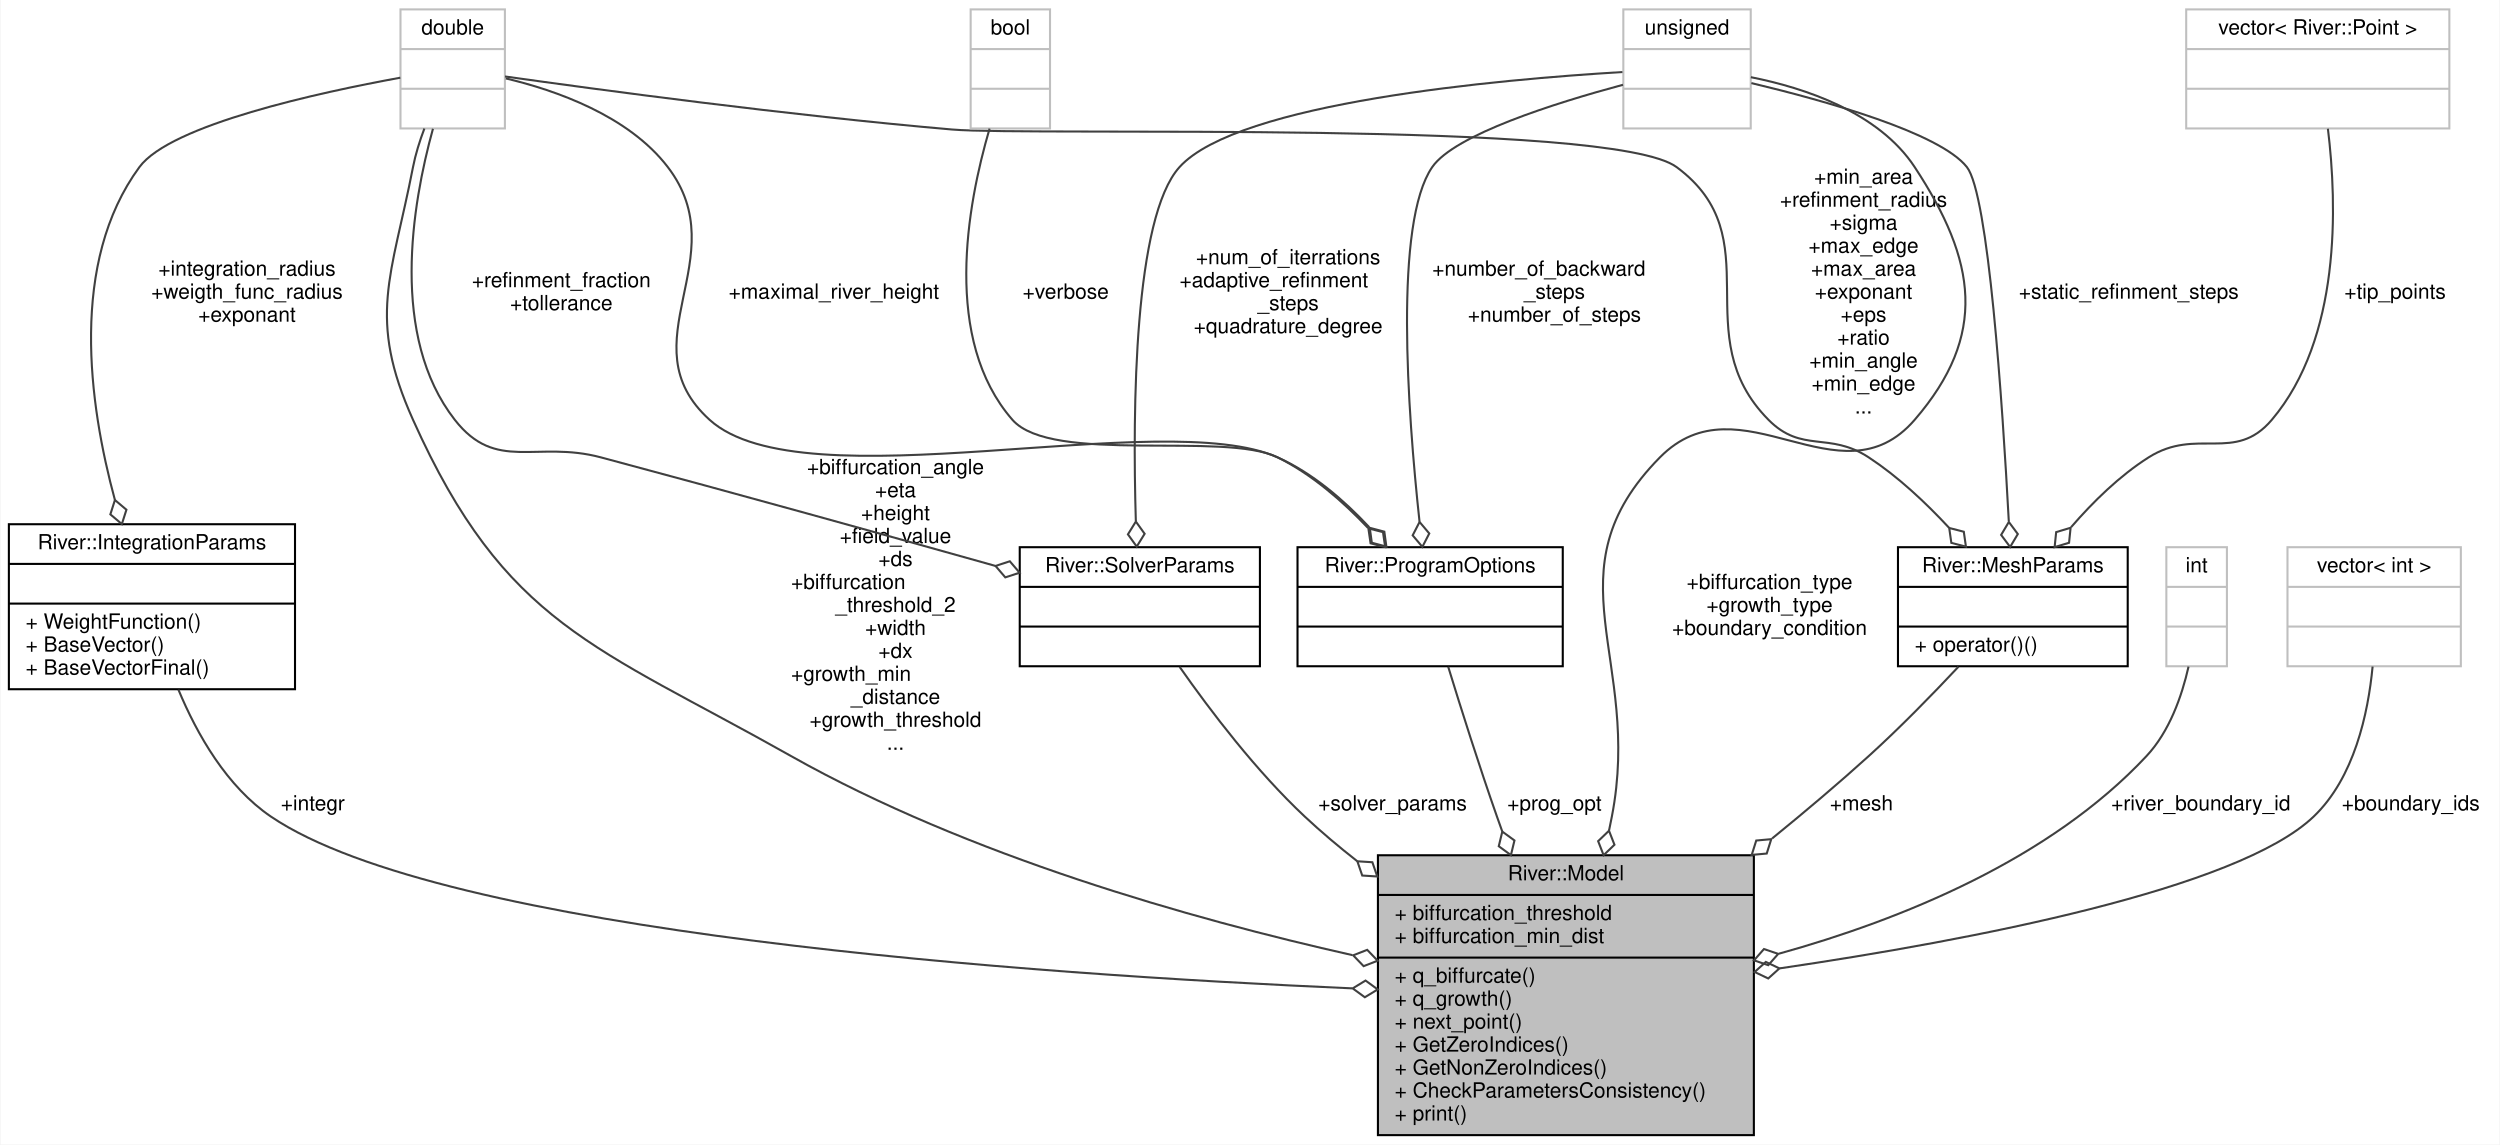
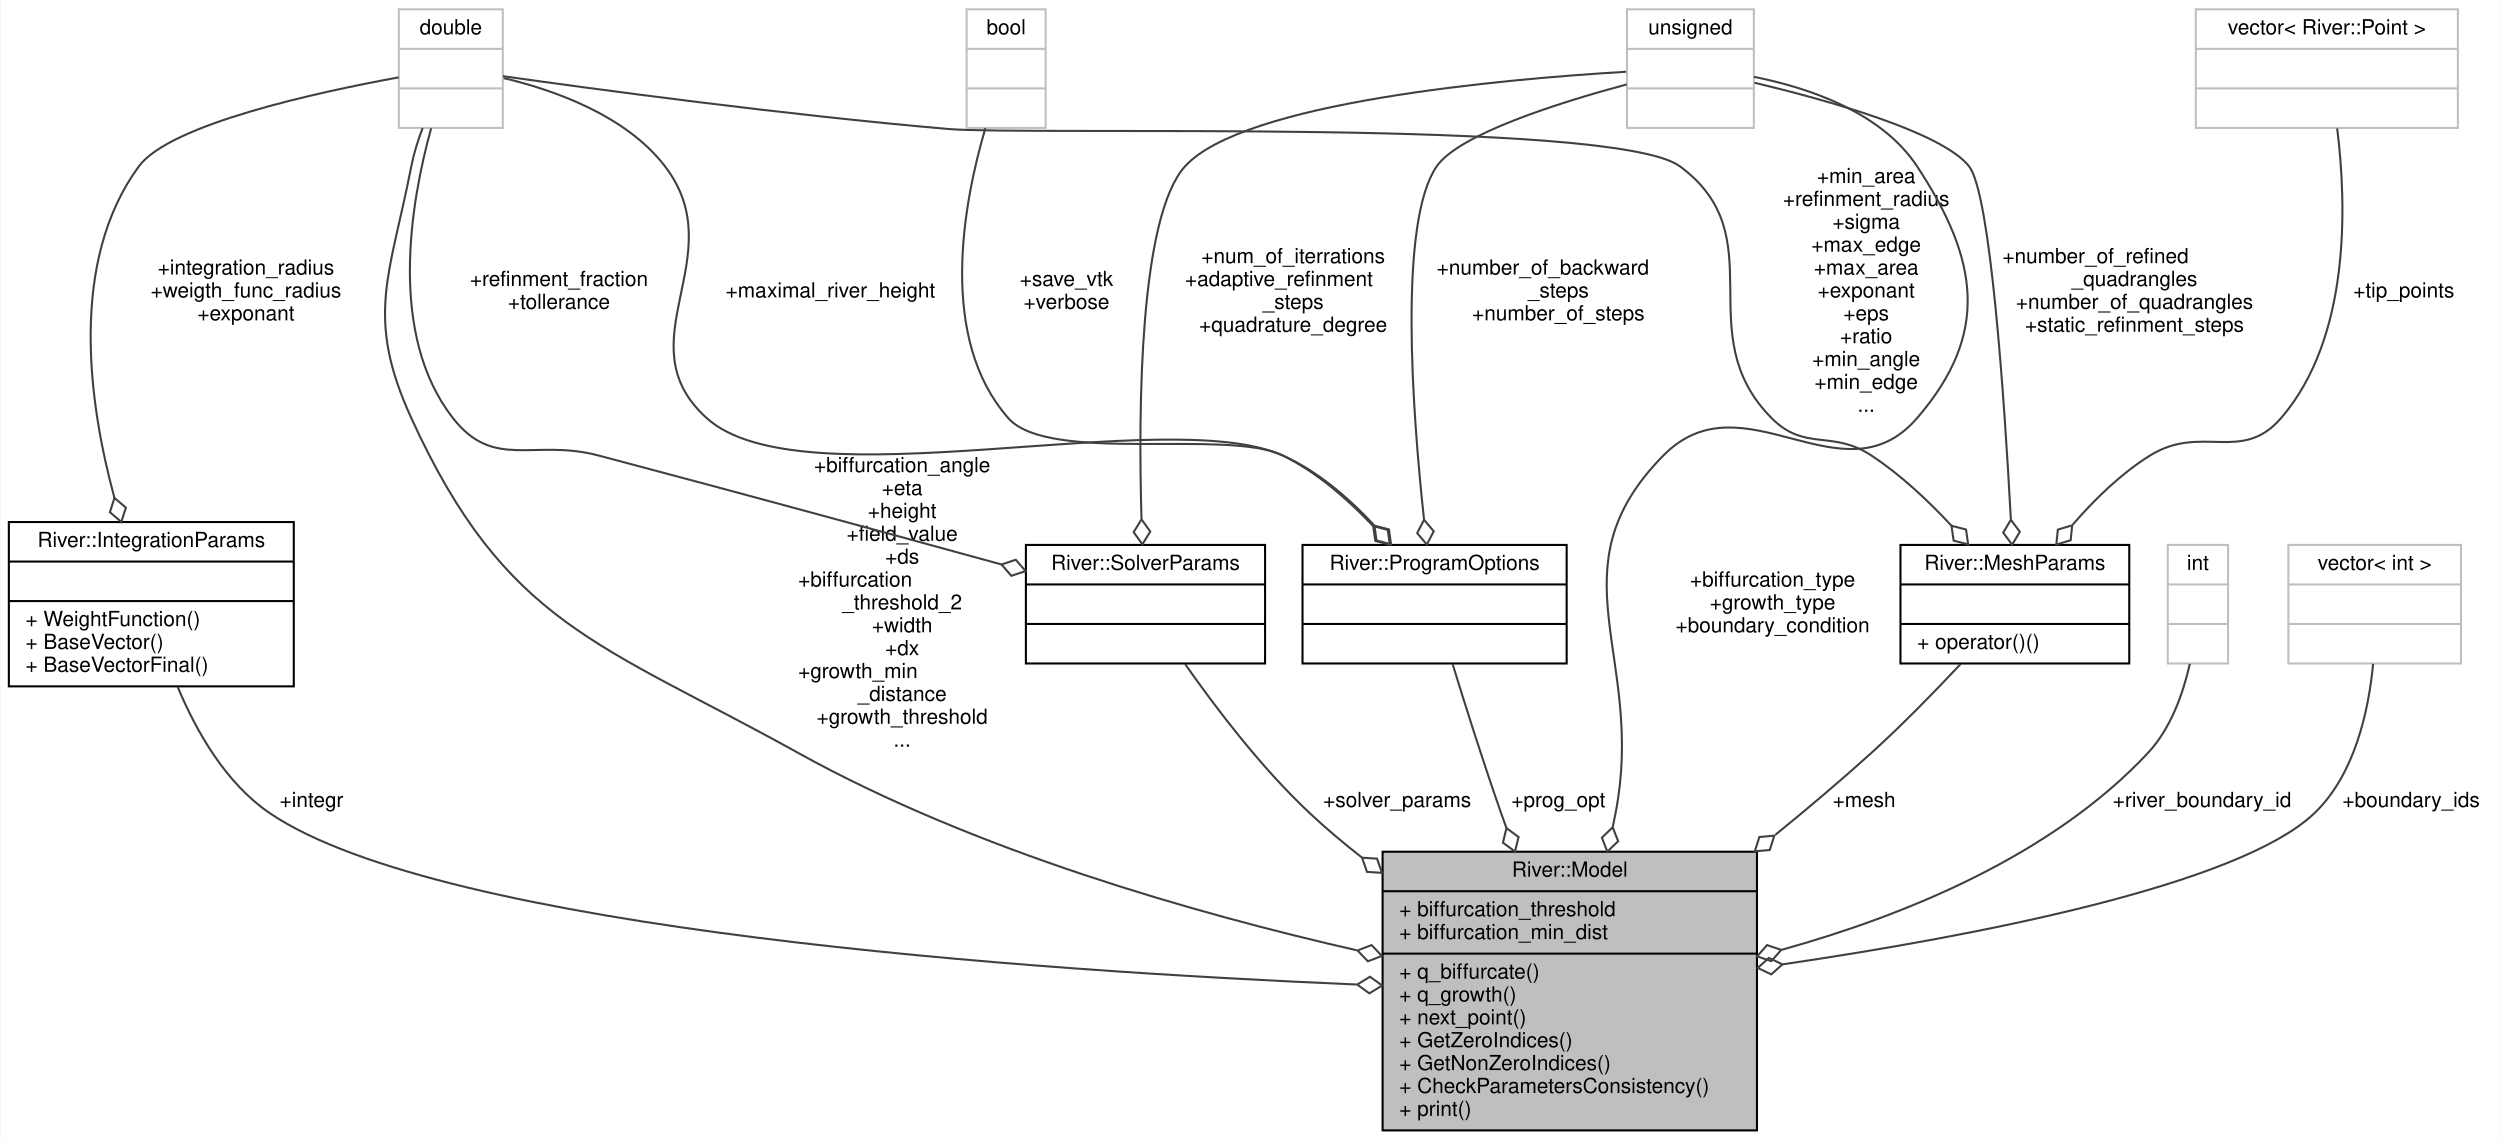
- <svg xmlns="http://www.w3.org/2000/svg" xmlns:xlink="http://www.w3.org/1999/xlink" width="1197pt" height="548pt" viewBox="0.00 0.00 1196.50 548.00">
+ <svg xmlns="http://www.w3.org/2000/svg" xmlns:xlink="http://www.w3.org/1999/xlink" width="1202pt" height="548pt" viewBox="0.00 0.00 1201.50 548.00">
  <g id="graph0" class="graph" transform="scale(1 1) rotate(0) translate(4 544)">
-     <polygon fill="#ffffff" stroke="transparent" points="-4,4 -4,-544 1192.5,-544 1192.5,4 -4,4" />
+     <polygon fill="#ffffff" stroke="transparent" points="-4,4 -4,-544 1197.5,-544 1197.5,4 -4,4" />
    <g id="node1" class="node">
-       <polygon fill="#bfbfbf" stroke="#000000" points="655.5,-.5 655.5,-134.5 835.5,-134.5 835.5,-.5 655.5,-.5" />
-       <text text-anchor="middle" x="745.5" y="-122.5" font-family="Helvetica,sans-Serif" font-size="10.00" fill="#000000">River::Model</text>
-       <polyline fill="none" stroke="#000000" points="655.5,-115.5 835.5,-115.5 " />
-       <text text-anchor="start" x="663.5" y="-103.5" font-family="Helvetica,sans-Serif" font-size="10.00" fill="#000000">+ biffurcation_threshold</text>
-       <text text-anchor="start" x="663.5" y="-92.5" font-family="Helvetica,sans-Serif" font-size="10.00" fill="#000000">+ biffurcation_min_dist</text>
-       <polyline fill="none" stroke="#000000" points="655.5,-85.5 835.5,-85.5 " />
-       <text text-anchor="start" x="663.5" y="-73.5" font-family="Helvetica,sans-Serif" font-size="10.00" fill="#000000">+ q_biffurcate()</text>
-       <text text-anchor="start" x="663.5" y="-62.5" font-family="Helvetica,sans-Serif" font-size="10.00" fill="#000000">+ q_growth()</text>
-       <text text-anchor="start" x="663.5" y="-51.5" font-family="Helvetica,sans-Serif" font-size="10.00" fill="#000000">+ next_point()</text>
-       <text text-anchor="start" x="663.5" y="-40.5" font-family="Helvetica,sans-Serif" font-size="10.00" fill="#000000">+ GetZeroIndices()</text>
-       <text text-anchor="start" x="663.5" y="-29.5" font-family="Helvetica,sans-Serif" font-size="10.00" fill="#000000">+ GetNonZeroIndices()</text>
-       <text text-anchor="start" x="663.5" y="-18.5" font-family="Helvetica,sans-Serif" font-size="10.00" fill="#000000">+ CheckParametersConsistency()</text>
-       <text text-anchor="start" x="663.5" y="-7.5" font-family="Helvetica,sans-Serif" font-size="10.00" fill="#000000">+ print()</text>
+       <polygon fill="#bfbfbf" stroke="#000000" points="660.5,-.5 660.5,-134.5 840.5,-134.5 840.5,-.5 660.5,-.5" />
+       <text text-anchor="middle" x="750.5" y="-122.5" font-family="Helvetica,sans-Serif" font-size="10.00" fill="#000000">River::Model</text>
+       <polyline fill="none" stroke="#000000" points="660.5,-115.5 840.5,-115.5 " />
+       <text text-anchor="start" x="668.5" y="-103.5" font-family="Helvetica,sans-Serif" font-size="10.00" fill="#000000">+ biffurcation_threshold</text>
+       <text text-anchor="start" x="668.5" y="-92.5" font-family="Helvetica,sans-Serif" font-size="10.00" fill="#000000">+ biffurcation_min_dist</text>
+       <polyline fill="none" stroke="#000000" points="660.5,-85.5 840.5,-85.5 " />
+       <text text-anchor="start" x="668.5" y="-73.5" font-family="Helvetica,sans-Serif" font-size="10.00" fill="#000000">+ q_biffurcate()</text>
+       <text text-anchor="start" x="668.5" y="-62.5" font-family="Helvetica,sans-Serif" font-size="10.00" fill="#000000">+ q_growth()</text>
+       <text text-anchor="start" x="668.5" y="-51.5" font-family="Helvetica,sans-Serif" font-size="10.00" fill="#000000">+ next_point()</text>
+       <text text-anchor="start" x="668.5" y="-40.5" font-family="Helvetica,sans-Serif" font-size="10.00" fill="#000000">+ GetZeroIndices()</text>
+       <text text-anchor="start" x="668.5" y="-29.5" font-family="Helvetica,sans-Serif" font-size="10.00" fill="#000000">+ GetNonZeroIndices()</text>
+       <text text-anchor="start" x="668.5" y="-18.5" font-family="Helvetica,sans-Serif" font-size="10.00" fill="#000000">+ CheckParametersConsistency()</text>
+       <text text-anchor="start" x="668.5" y="-7.5" font-family="Helvetica,sans-Serif" font-size="10.00" fill="#000000">+ print()</text>
    </g>
    <g id="node2" class="node">
      <g id="a_node2">
        <a xlink:href="classRiver_1_1ProgramOptions.html" target="_top" xlink:title="Global program options. ">
-           <polygon fill="#ffffff" stroke="#000000" points="617,-225 617,-282 744,-282 744,-225 617,-225" />
-           <text text-anchor="middle" x="680.5" y="-270" font-family="Helvetica,sans-Serif" font-size="10.00" fill="#000000">River::ProgramOptions</text>
-           <polyline fill="none" stroke="#000000" points="617,-263 744,-263 " />
-           <text text-anchor="middle" x="680.5" y="-251" font-family="Helvetica,sans-Serif" font-size="10.00" fill="#000000"> </text>
-           <polyline fill="none" stroke="#000000" points="617,-244 744,-244 " />
-           <text text-anchor="middle" x="680.5" y="-232" font-family="Helvetica,sans-Serif" font-size="10.00" fill="#000000"> </text>
+           <polygon fill="#ffffff" stroke="#000000" points="622,-225 622,-282 749,-282 749,-225 622,-225" />
+           <text text-anchor="middle" x="685.5" y="-270" font-family="Helvetica,sans-Serif" font-size="10.00" fill="#000000">River::ProgramOptions</text>
+           <polyline fill="none" stroke="#000000" points="622,-263 749,-263 " />
+           <text text-anchor="middle" x="685.5" y="-251" font-family="Helvetica,sans-Serif" font-size="10.00" fill="#000000"> </text>
+           <polyline fill="none" stroke="#000000" points="622,-244 749,-244 " />
+           <text text-anchor="middle" x="685.5" y="-232" font-family="Helvetica,sans-Serif" font-size="10.00" fill="#000000"> </text>
        </a>
      </g>
    </g>
    <g id="edge1" class="edge">
-       <path fill="none" stroke="#404040" d="M689.149,-224.757C695.345,-204.575 704.053,-177.01 712.5,-153 713.325,-150.655 714.172,-148.277 715.036,-145.88" />
-       <polygon fill="none" stroke="#404040" points="715.052,-145.837 713.358,-138.827 719.177,-134.568 720.871,-141.577 715.052,-145.837" />
-       <text text-anchor="middle" x="740" y="-156" font-family="Helvetica,sans-Serif" font-size="10.00" fill="#000000"> +prog_opt</text>
+       <path fill="none" stroke="#404040" d="M694.149,-224.757C700.345,-204.575 709.053,-177.01 717.5,-153 718.325,-150.655 719.172,-148.277 720.036,-145.88" />
+       <polygon fill="none" stroke="#404040" points="720.052,-145.837 718.358,-138.827 724.177,-134.568 725.871,-141.577 720.052,-145.837" />
+       <text text-anchor="middle" x="745" y="-156" font-family="Helvetica,sans-Serif" font-size="10.00" fill="#000000"> +prog_opt</text>
    </g>
    <g id="node3" class="node">
      <polygon fill="#ffffff" stroke="#bfbfbf" points="187.5,-482.5 187.5,-539.5 237.5,-539.5 237.5,-482.5 187.5,-482.5" />
      <text text-anchor="middle" x="212.5" y="-527.5" font-family="Helvetica,sans-Serif" font-size="10.00" fill="#000000">double</text>
      <polyline fill="none" stroke="#bfbfbf" points="187.5,-520.5 237.5,-520.5 " />
      <text text-anchor="middle" x="212.5" y="-508.5" font-family="Helvetica,sans-Serif" font-size="10.00" fill="#000000"> </text>
      <polyline fill="none" stroke="#bfbfbf" points="187.5,-501.5 237.5,-501.5 " />
      <text text-anchor="middle" x="212.5" y="-489.5" font-family="Helvetica,sans-Serif" font-size="10.00" fill="#000000"> </text>
    </g>
    <g id="edge8" class="edge">
-       <path fill="none" stroke="#404040" d="M198.943,-482.45C196.686,-476.481 194.693,-470.134 193.5,-464 183.233,-411.211 171.478,-392.062 193.5,-343 237.588,-244.777 280.704,-234.857 374.5,-182 459.09,-134.332 565.945,-104.056 643.229,-86.692" />
-       <polygon fill="none" stroke="#404040" points="643.652,-86.599 648.65,-81.401 655.371,-84.015 650.373,-89.213 643.652,-86.599" />
-       <text text-anchor="middle" x="424.5" y="-317" font-family="Helvetica,sans-Serif" font-size="10.00" fill="#000000"> +biffurcation_angle</text>
-       <text text-anchor="middle" x="424.5" y="-306" font-family="Helvetica,sans-Serif" font-size="10.00" fill="#000000">+eta</text>
-       <text text-anchor="middle" x="424.5" y="-295" font-family="Helvetica,sans-Serif" font-size="10.00" fill="#000000">+height</text>
-       <text text-anchor="middle" x="424.5" y="-284" font-family="Helvetica,sans-Serif" font-size="10.00" fill="#000000">+field_value</text>
-       <text text-anchor="middle" x="424.5" y="-273" font-family="Helvetica,sans-Serif" font-size="10.00" fill="#000000">+ds</text>
-       <text text-anchor="start" x="374.5" y="-262" font-family="Helvetica,sans-Serif" font-size="10.00" fill="#000000">+biffurcation</text>
-       <text text-anchor="middle" x="424.5" y="-251" font-family="Helvetica,sans-Serif" font-size="10.00" fill="#000000">_threshold_2</text>
-       <text text-anchor="middle" x="424.5" y="-240" font-family="Helvetica,sans-Serif" font-size="10.00" fill="#000000">+width</text>
-       <text text-anchor="middle" x="424.5" y="-229" font-family="Helvetica,sans-Serif" font-size="10.00" fill="#000000">+dx</text>
-       <text text-anchor="start" x="374.5" y="-218" font-family="Helvetica,sans-Serif" font-size="10.00" fill="#000000">+growth_min</text>
-       <text text-anchor="middle" x="424.5" y="-207" font-family="Helvetica,sans-Serif" font-size="10.00" fill="#000000">_distance</text>
-       <text text-anchor="middle" x="424.5" y="-196" font-family="Helvetica,sans-Serif" font-size="10.00" fill="#000000">+growth_threshold</text>
-       <text text-anchor="middle" x="424.5" y="-185" font-family="Helvetica,sans-Serif" font-size="10.00" fill="#000000">...</text>
+       <path fill="none" stroke="#404040" d="M198.943,-482.45C196.686,-476.481 194.693,-470.134 193.5,-464 183.233,-411.211 171.147,-391.912 193.5,-343 238.945,-243.558 283.888,-235.032 379.5,-182 464.27,-134.982 570.873,-104.657 648.031,-87.107" />
+       <polygon fill="none" stroke="#404040" points="648.442,-87.015 653.426,-81.804 660.154,-84.4 655.17,-89.611 648.442,-87.015" />
+       <text text-anchor="middle" x="429.5" y="-317" font-family="Helvetica,sans-Serif" font-size="10.00" fill="#000000"> +biffurcation_angle</text>
+       <text text-anchor="middle" x="429.5" y="-306" font-family="Helvetica,sans-Serif" font-size="10.00" fill="#000000">+eta</text>
+       <text text-anchor="middle" x="429.5" y="-295" font-family="Helvetica,sans-Serif" font-size="10.00" fill="#000000">+height</text>
+       <text text-anchor="middle" x="429.5" y="-284" font-family="Helvetica,sans-Serif" font-size="10.00" fill="#000000">+field_value</text>
+       <text text-anchor="middle" x="429.5" y="-273" font-family="Helvetica,sans-Serif" font-size="10.00" fill="#000000">+ds</text>
+       <text text-anchor="start" x="379.5" y="-262" font-family="Helvetica,sans-Serif" font-size="10.00" fill="#000000">+biffurcation</text>
+       <text text-anchor="middle" x="429.5" y="-251" font-family="Helvetica,sans-Serif" font-size="10.00" fill="#000000">_threshold_2</text>
+       <text text-anchor="middle" x="429.5" y="-240" font-family="Helvetica,sans-Serif" font-size="10.00" fill="#000000">+width</text>
+       <text text-anchor="middle" x="429.5" y="-229" font-family="Helvetica,sans-Serif" font-size="10.00" fill="#000000">+dx</text>
+       <text text-anchor="start" x="379.5" y="-218" font-family="Helvetica,sans-Serif" font-size="10.00" fill="#000000">+growth_min</text>
+       <text text-anchor="middle" x="429.5" y="-207" font-family="Helvetica,sans-Serif" font-size="10.00" fill="#000000">_distance</text>
+       <text text-anchor="middle" x="429.5" y="-196" font-family="Helvetica,sans-Serif" font-size="10.00" fill="#000000">+growth_threshold</text>
+       <text text-anchor="middle" x="429.5" y="-185" font-family="Helvetica,sans-Serif" font-size="10.00" fill="#000000">...</text>
    </g>
    <g id="edge2" class="edge">
-       <path fill="none" stroke="#404040" d="M237.928,-506.453C261.814,-500.785 296.625,-488.662 315.5,-464 348.628,-420.715 295.121,-379.614 335.5,-343 380.375,-302.309 552.202,-349.731 607.5,-325 624.18,-317.54 639.255,-304.509 651.317,-291.597" />
-       <polygon fill="none" stroke="#404040" points="651.594,-291.284 652.575,-284.139 659.547,-282.297 658.566,-289.441 651.594,-291.284" />
+       <path fill="none" stroke="#404040" d="M237.928,-506.453C261.814,-500.785 296.625,-488.662 315.5,-464 348.628,-420.715 295.099,-379.59 335.5,-343 381.221,-301.592 556.175,-350.15 612.5,-325 629.184,-317.55 644.26,-304.521 656.321,-291.607" />
+       <polygon fill="none" stroke="#404040" points="656.599,-291.294 657.579,-284.149 664.551,-282.306 663.571,-289.451 656.599,-291.294" />
      <text text-anchor="middle" x="395" y="-401" font-family="Helvetica,sans-Serif" font-size="10.00" fill="#000000"> +maximal_river_height</text>
    </g>
    <g id="node6" class="node">
      <g id="a_node6">
        <a xlink:href="classRiver_1_1SolverParams.html" target="_top" xlink:title="Holds All parameters used in Deal.II solver. ">
-           <polygon fill="#ffffff" stroke="#000000" points="484,-225 484,-282 599,-282 599,-225 484,-225" />
-           <text text-anchor="middle" x="541.5" y="-270" font-family="Helvetica,sans-Serif" font-size="10.00" fill="#000000">River::SolverParams</text>
-           <polyline fill="none" stroke="#000000" points="484,-263 599,-263 " />
-           <text text-anchor="middle" x="541.5" y="-251" font-family="Helvetica,sans-Serif" font-size="10.00" fill="#000000"> </text>
-           <polyline fill="none" stroke="#000000" points="484,-244 599,-244 " />
-           <text text-anchor="middle" x="541.5" y="-232" font-family="Helvetica,sans-Serif" font-size="10.00" fill="#000000"> </text>
+           <polygon fill="#ffffff" stroke="#000000" points="489,-225 489,-282 604,-282 604,-225 489,-225" />
+           <text text-anchor="middle" x="546.5" y="-270" font-family="Helvetica,sans-Serif" font-size="10.00" fill="#000000">River::SolverParams</text>
+           <polyline fill="none" stroke="#000000" points="489,-263 604,-263 " />
+           <text text-anchor="middle" x="546.5" y="-251" font-family="Helvetica,sans-Serif" font-size="10.00" fill="#000000"> </text>
+           <polyline fill="none" stroke="#000000" points="489,-244 604,-244 " />
+           <text text-anchor="middle" x="546.5" y="-232" font-family="Helvetica,sans-Serif" font-size="10.00" fill="#000000"> </text>
        </a>
      </g>
    </g>
    <g id="edge6" class="edge">
-       <path fill="none" stroke="#404040" d="M203.046,-482.334C192.978,-445.883 182.372,-382.899 213.5,-343 233.259,-317.673 252.465,-333.29 283.5,-325 347.553,-307.891 420.324,-287.65 472.213,-273.079" />
-       <polygon fill="none" stroke="#404040" points="472.393,-273.029 477.086,-267.554 483.945,-269.781 479.251,-275.256 472.393,-273.029" />
+       <path fill="none" stroke="#404040" d="M203.046,-482.334C192.978,-445.883 182.372,-382.899 213.5,-343 233.259,-317.673 252.445,-333.214 283.5,-325 349.312,-307.594 424.216,-287.17 477.208,-272.617" />
+       <polygon fill="none" stroke="#404040" points="477.271,-272.6 481.996,-267.153 488.842,-269.42 484.116,-274.867 477.271,-272.6" />
      <text text-anchor="middle" x="264.5" y="-406.5" font-family="Helvetica,sans-Serif" font-size="10.00" fill="#000000"> +refinment_fraction</text>
      <text text-anchor="middle" x="264.5" y="-395.5" font-family="Helvetica,sans-Serif" font-size="10.00" fill="#000000">+tollerance</text>
    </g>
    <g id="node8" class="node">
      <g id="a_node8">
        <a xlink:href="classRiver_1_1MeshParams.html" target="_top" xlink:title="Adaptive mesh area constraint function. ">
-           <polygon fill="#ffffff" stroke="#000000" points="904.5,-225 904.5,-282 1014.5,-282 1014.5,-225 904.5,-225" />
-           <text text-anchor="middle" x="959.5" y="-270" font-family="Helvetica,sans-Serif" font-size="10.00" fill="#000000">River::MeshParams</text>
-           <polyline fill="none" stroke="#000000" points="904.5,-263 1014.5,-263 " />
-           <text text-anchor="middle" x="959.5" y="-251" font-family="Helvetica,sans-Serif" font-size="10.00" fill="#000000"> </text>
-           <polyline fill="none" stroke="#000000" points="904.5,-244 1014.5,-244 " />
-           <text text-anchor="start" x="912.5" y="-232" font-family="Helvetica,sans-Serif" font-size="10.00" fill="#000000">+ operator()()</text>
+           <polygon fill="#ffffff" stroke="#000000" points="909.5,-225 909.5,-282 1019.5,-282 1019.5,-225 909.5,-225" />
+           <text text-anchor="middle" x="964.5" y="-270" font-family="Helvetica,sans-Serif" font-size="10.00" fill="#000000">River::MeshParams</text>
+           <polyline fill="none" stroke="#000000" points="909.5,-263 1019.5,-263 " />
+           <text text-anchor="middle" x="964.5" y="-251" font-family="Helvetica,sans-Serif" font-size="10.00" fill="#000000"> </text>
+           <polyline fill="none" stroke="#000000" points="909.5,-244 1019.5,-244 " />
+           <text text-anchor="start" x="917.5" y="-232" font-family="Helvetica,sans-Serif" font-size="10.00" fill="#000000">+ operator()()</text>
        </a>
      </g>
    </g>
    <g id="edge11" class="edge">
-       <path fill="none" stroke="#404040" d="M237.56,-507.382C281.016,-501.238 373.213,-488.772 451.5,-482 489.964,-478.673 767.462,-486.961 798.5,-464 844.503,-429.968 802.24,-383.665 842.5,-343 858.53,-326.809 871.454,-337.505 890.5,-325 904.519,-315.795 917.842,-303.27 928.975,-291.274" />
-       <polygon fill="none" stroke="#404040" points="929.033,-291.209 930.054,-284.07 937.037,-282.267 936.015,-289.406 929.033,-291.209" />
-       <text text-anchor="middle" x="888" y="-456" font-family="Helvetica,sans-Serif" font-size="10.00" fill="#000000"> +min_area</text>
-       <text text-anchor="middle" x="888" y="-445" font-family="Helvetica,sans-Serif" font-size="10.00" fill="#000000">+refinment_radius</text>
-       <text text-anchor="middle" x="888" y="-434" font-family="Helvetica,sans-Serif" font-size="10.00" fill="#000000">+sigma</text>
-       <text text-anchor="middle" x="888" y="-423" font-family="Helvetica,sans-Serif" font-size="10.00" fill="#000000">+max_edge</text>
-       <text text-anchor="middle" x="888" y="-412" font-family="Helvetica,sans-Serif" font-size="10.00" fill="#000000">+max_area</text>
-       <text text-anchor="middle" x="888" y="-401" font-family="Helvetica,sans-Serif" font-size="10.00" fill="#000000">+exponant</text>
-       <text text-anchor="middle" x="888" y="-390" font-family="Helvetica,sans-Serif" font-size="10.00" fill="#000000">+eps</text>
-       <text text-anchor="middle" x="888" y="-379" font-family="Helvetica,sans-Serif" font-size="10.00" fill="#000000">+ratio</text>
-       <text text-anchor="middle" x="888" y="-368" font-family="Helvetica,sans-Serif" font-size="10.00" fill="#000000">+min_angle</text>
-       <text text-anchor="middle" x="888" y="-357" font-family="Helvetica,sans-Serif" font-size="10.00" fill="#000000">+min_edge</text>
-       <text text-anchor="middle" x="888" y="-346" font-family="Helvetica,sans-Serif" font-size="10.00" fill="#000000">...</text>
+       <path fill="none" stroke="#404040" d="M237.559,-507.376C281.015,-501.222 373.211,-488.743 451.5,-482 490.518,-478.639 772.008,-487.279 803.5,-464 849.516,-429.985 807.24,-383.665 847.5,-343 863.53,-326.809 876.454,-337.505 895.5,-325 909.519,-315.795 922.842,-303.27 933.975,-291.274" />
+       <polygon fill="none" stroke="#404040" points="934.033,-291.209 935.054,-284.07 942.037,-282.267 941.015,-289.406 934.033,-291.209" />
+       <text text-anchor="middle" x="893" y="-456" font-family="Helvetica,sans-Serif" font-size="10.00" fill="#000000"> +min_area</text>
+       <text text-anchor="middle" x="893" y="-445" font-family="Helvetica,sans-Serif" font-size="10.00" fill="#000000">+refinment_radius</text>
+       <text text-anchor="middle" x="893" y="-434" font-family="Helvetica,sans-Serif" font-size="10.00" fill="#000000">+sigma</text>
+       <text text-anchor="middle" x="893" y="-423" font-family="Helvetica,sans-Serif" font-size="10.00" fill="#000000">+max_edge</text>
+       <text text-anchor="middle" x="893" y="-412" font-family="Helvetica,sans-Serif" font-size="10.00" fill="#000000">+max_area</text>
+       <text text-anchor="middle" x="893" y="-401" font-family="Helvetica,sans-Serif" font-size="10.00" fill="#000000">+exponant</text>
+       <text text-anchor="middle" x="893" y="-390" font-family="Helvetica,sans-Serif" font-size="10.00" fill="#000000">+eps</text>
+       <text text-anchor="middle" x="893" y="-379" font-family="Helvetica,sans-Serif" font-size="10.00" fill="#000000">+ratio</text>
+       <text text-anchor="middle" x="893" y="-368" font-family="Helvetica,sans-Serif" font-size="10.00" fill="#000000">+min_angle</text>
+       <text text-anchor="middle" x="893" y="-357" font-family="Helvetica,sans-Serif" font-size="10.00" fill="#000000">+min_edge</text>
+       <text text-anchor="middle" x="893" y="-346" font-family="Helvetica,sans-Serif" font-size="10.00" fill="#000000">...</text>
    </g>
    <g id="node11" class="node">
      <g id="a_node11">
        <a xlink:href="classRiver_1_1IntegrationParams.html" target="_top" xlink:title="Holds parameters used by integration of series paramets functionality(see River::Solver::integrate())...">
          <polygon fill="#ffffff" stroke="#000000" points="0,-214 0,-293 137,-293 137,-214 0,-214" />
          <text text-anchor="middle" x="68.5" y="-281" font-family="Helvetica,sans-Serif" font-size="10.00" fill="#000000">River::IntegrationParams</text>
          <polyline fill="none" stroke="#000000" points="0,-274 137,-274 " />
          <text text-anchor="middle" x="68.5" y="-262" font-family="Helvetica,sans-Serif" font-size="10.00" fill="#000000"> </text>
          <polyline fill="none" stroke="#000000" points="0,-255 137,-255 " />
          <text text-anchor="start" x="8" y="-243" font-family="Helvetica,sans-Serif" font-size="10.00" fill="#000000">+ WeightFunction()</text>
          <text text-anchor="start" x="8" y="-232" font-family="Helvetica,sans-Serif" font-size="10.00" fill="#000000">+ BaseVector()</text>
          <text text-anchor="start" x="8" y="-221" font-family="Helvetica,sans-Serif" font-size="10.00" fill="#000000">+ BaseVectorFinal()</text>
        </a>
      </g>
    </g>
    <g id="edge16" class="edge">
      <path fill="none" stroke="#404040" d="M187.421,-506.797C148.738,-499.746 77.404,-484.289 62.5,-464 28.949,-418.328 38.228,-350.79 50.77,-304.61" />
      <polygon fill="none" stroke="#404040" points="50.775,-304.596 48.59,-297.724 54.094,-293.064 56.278,-299.937 50.775,-304.596" />
      <text text-anchor="middle" x="114" y="-412" font-family="Helvetica,sans-Serif" font-size="10.00" fill="#000000"> +integration_radius</text>
      <text text-anchor="middle" x="114" y="-401" font-family="Helvetica,sans-Serif" font-size="10.00" fill="#000000">+weigth_func_radius</text>
      <text text-anchor="middle" x="114" y="-390" font-family="Helvetica,sans-Serif" font-size="10.00" fill="#000000">+exponant</text>
    </g>
    <g id="node4" class="node">
      <polygon fill="#ffffff" stroke="#bfbfbf" points="460.5,-482.5 460.5,-539.5 498.5,-539.5 498.5,-482.5 460.5,-482.5" />
      <text text-anchor="middle" x="479.5" y="-527.5" font-family="Helvetica,sans-Serif" font-size="10.00" fill="#000000">bool</text>
      <polyline fill="none" stroke="#bfbfbf" points="460.5,-520.5 498.5,-520.5 " />
      <text text-anchor="middle" x="479.5" y="-508.5" font-family="Helvetica,sans-Serif" font-size="10.00" fill="#000000"> </text>
      <polyline fill="none" stroke="#bfbfbf" points="460.5,-501.5 498.5,-501.5 " />
      <text text-anchor="middle" x="479.5" y="-489.5" font-family="Helvetica,sans-Serif" font-size="10.00" fill="#000000"> </text>
    </g>
    <g id="edge3" class="edge">
-       <path fill="none" stroke="#404040" d="M469.559,-482.415C458.716,-445.465 447.017,-381.332 480.5,-343 499.252,-321.532 581.932,-337.601 607.5,-325 623.762,-316.986 638.673,-303.976 650.721,-291.236" />
-       <polygon fill="none" stroke="#404040" points="650.935,-290.998 651.979,-283.863 658.967,-282.082 657.923,-289.217 650.935,-290.998" />
-       <text text-anchor="middle" x="506" y="-401" font-family="Helvetica,sans-Serif" font-size="10.00" fill="#000000"> +verbose</text>
+       <path fill="none" stroke="#404040" d="M469.528,-482.388C458.652,-445.409 446.916,-381.244 480.5,-343 500.034,-320.755 585.911,-338.017 612.5,-325 628.783,-317.028 643.699,-304.027 655.744,-291.282" />
+       <polygon fill="none" stroke="#404040" points="655.96,-291.043 657,-283.907 663.986,-282.123 662.947,-289.258 655.96,-291.043" />
+       <text text-anchor="middle" x="508.5" y="-406.5" font-family="Helvetica,sans-Serif" font-size="10.00" fill="#000000"> +save_vtk</text>
+       <text text-anchor="middle" x="508.5" y="-395.5" font-family="Helvetica,sans-Serif" font-size="10.00" fill="#000000">+verbose</text>
    </g>
    <g id="node5" class="node">
-       <polygon fill="#ffffff" stroke="#bfbfbf" points="773,-482.5 773,-539.5 834,-539.5 834,-482.5 773,-482.5" />
-       <text text-anchor="middle" x="803.5" y="-527.5" font-family="Helvetica,sans-Serif" font-size="10.00" fill="#000000">unsigned</text>
-       <polyline fill="none" stroke="#bfbfbf" points="773,-520.5 834,-520.5 " />
-       <text text-anchor="middle" x="803.5" y="-508.5" font-family="Helvetica,sans-Serif" font-size="10.00" fill="#000000"> </text>
-       <polyline fill="none" stroke="#bfbfbf" points="773,-501.5 834,-501.5 " />
-       <text text-anchor="middle" x="803.5" y="-489.5" font-family="Helvetica,sans-Serif" font-size="10.00" fill="#000000"> </text>
+       <polygon fill="#ffffff" stroke="#bfbfbf" points="778,-482.5 778,-539.5 839,-539.5 839,-482.5 778,-482.5" />
+       <text text-anchor="middle" x="808.5" y="-527.5" font-family="Helvetica,sans-Serif" font-size="10.00" fill="#000000">unsigned</text>
+       <polyline fill="none" stroke="#bfbfbf" points="778,-520.5 839,-520.5 " />
+       <text text-anchor="middle" x="808.5" y="-508.5" font-family="Helvetica,sans-Serif" font-size="10.00" fill="#000000"> </text>
+       <polyline fill="none" stroke="#bfbfbf" points="778,-501.5 839,-501.5 " />
+       <text text-anchor="middle" x="808.5" y="-489.5" font-family="Helvetica,sans-Serif" font-size="10.00" fill="#000000"> </text>
    </g>
    <g id="edge17" class="edge">
-       <path fill="none" stroke="#404040" d="M834.074,-507.04C859.855,-501.909 895.229,-490.256 912.5,-464 942.054,-419.071 947.642,-383.707 912.5,-343 876.684,-301.512 828.992,-364.018 790.5,-325 736.335,-270.096 782.247,-228.702 767.5,-153 767.079,-150.837 766.635,-148.648 766.174,-146.442" />
-       <polygon fill="none" stroke="#404040" points="766.133,-146.257 760.937,-141.257 763.553,-134.538 768.75,-139.537 766.133,-146.257" />
-       <text text-anchor="middle" x="843" y="-262" font-family="Helvetica,sans-Serif" font-size="10.00" fill="#000000"> +biffurcation_type</text>
-       <text text-anchor="middle" x="843" y="-251" font-family="Helvetica,sans-Serif" font-size="10.00" fill="#000000">+growth_type</text>
-       <text text-anchor="middle" x="843" y="-240" font-family="Helvetica,sans-Serif" font-size="10.00" fill="#000000">+boundary_condition</text>
+       <path fill="none" stroke="#404040" d="M839.074,-507.04C864.855,-501.909 900.229,-490.256 917.5,-464 947.054,-419.071 952.642,-383.707 917.5,-343 881.684,-301.512 833.992,-364.018 795.5,-325 741.335,-270.096 787.247,-228.702 772.5,-153 772.079,-150.837 771.635,-148.648 771.174,-146.442" />
+       <polygon fill="none" stroke="#404040" points="771.133,-146.257 765.937,-141.257 768.553,-134.538 773.75,-139.537 771.133,-146.257" />
+       <text text-anchor="middle" x="848" y="-262" font-family="Helvetica,sans-Serif" font-size="10.00" fill="#000000"> +biffurcation_type</text>
+       <text text-anchor="middle" x="848" y="-251" font-family="Helvetica,sans-Serif" font-size="10.00" fill="#000000">+growth_type</text>
+       <text text-anchor="middle" x="848" y="-240" font-family="Helvetica,sans-Serif" font-size="10.00" fill="#000000">+boundary_condition</text>
    </g>
    <g id="edge4" class="edge">
-       <path fill="none" stroke="#404040" d="M772.833,-503.407C740.32,-494.666 692.198,-479.507 681.5,-464 663.2,-437.474 669.639,-347.593 675.417,-294.238" />
-       <polygon fill="none" stroke="#404040" points="675.434,-294.086 672.133,-287.675 676.781,-282.162 680.082,-288.573 675.434,-294.086" />
-       <text text-anchor="start" x="681.5" y="-412" font-family="Helvetica,sans-Serif" font-size="10.00" fill="#000000"> +number_of_backward</text>
-       <text text-anchor="middle" x="740" y="-401" font-family="Helvetica,sans-Serif" font-size="10.00" fill="#000000">_steps</text>
-       <text text-anchor="middle" x="740" y="-390" font-family="Helvetica,sans-Serif" font-size="10.00" fill="#000000">+number_of_steps</text>
+       <path fill="none" stroke="#404040" d="M777.833,-503.407C745.32,-494.666 697.198,-479.507 686.5,-464 668.2,-437.474 674.639,-347.593 680.417,-294.238" />
+       <polygon fill="none" stroke="#404040" points="680.434,-294.086 677.133,-287.675 681.781,-282.162 685.082,-288.573 680.434,-294.086" />
+       <text text-anchor="start" x="686.5" y="-412" font-family="Helvetica,sans-Serif" font-size="10.00" fill="#000000"> +number_of_backward</text>
+       <text text-anchor="middle" x="745" y="-401" font-family="Helvetica,sans-Serif" font-size="10.00" fill="#000000">_steps</text>
+       <text text-anchor="middle" x="745" y="-390" font-family="Helvetica,sans-Serif" font-size="10.00" fill="#000000">+number_of_steps</text>
    </g>
    <g id="edge7" class="edge">
-       <path fill="none" stroke="#404040" d="M772.562,-509.506C713.587,-505.969 588.447,-494.923 560.5,-464 538.748,-439.931 537.98,-348.684 539.586,-294.544" />
-       <polygon fill="none" stroke="#404040" points="539.595,-294.285 535.804,-288.151 540.009,-282.292 543.799,-288.426 539.595,-294.285" />
-       <text text-anchor="middle" x="612.5" y="-417.5" font-family="Helvetica,sans-Serif" font-size="10.00" fill="#000000"> +num_of_iterrations</text>
-       <text text-anchor="start" x="560.5" y="-406.5" font-family="Helvetica,sans-Serif" font-size="10.00" fill="#000000">+adaptive_refinment</text>
-       <text text-anchor="middle" x="612.5" y="-395.5" font-family="Helvetica,sans-Serif" font-size="10.00" fill="#000000">_steps</text>
-       <text text-anchor="middle" x="612.5" y="-384.5" font-family="Helvetica,sans-Serif" font-size="10.00" fill="#000000">+quadrature_degree</text>
+       <path fill="none" stroke="#404040" d="M777.562,-509.506C718.587,-505.969 593.447,-494.923 565.5,-464 543.748,-439.931 542.98,-348.684 544.586,-294.544" />
+       <polygon fill="none" stroke="#404040" points="544.595,-294.285 540.804,-288.151 545.009,-282.292 548.799,-288.426 544.595,-294.285" />
+       <text text-anchor="middle" x="617.5" y="-417.5" font-family="Helvetica,sans-Serif" font-size="10.00" fill="#000000"> +num_of_iterrations</text>
+       <text text-anchor="start" x="565.5" y="-406.5" font-family="Helvetica,sans-Serif" font-size="10.00" fill="#000000">+adaptive_refinment</text>
+       <text text-anchor="middle" x="617.5" y="-395.5" font-family="Helvetica,sans-Serif" font-size="10.00" fill="#000000">_steps</text>
+       <text text-anchor="middle" x="617.5" y="-384.5" font-family="Helvetica,sans-Serif" font-size="10.00" fill="#000000">+quadrature_degree</text>
    </g>
    <g id="edge13" class="edge">
-       <path fill="none" stroke="#404040" d="M834.308,-504.218C869.679,-495.772 924.507,-480.441 937.5,-464 947.773,-451.001 954.491,-351.835 957.563,-294.368" />
-       <polygon fill="none" stroke="#404040" points="957.578,-294.084 953.894,-287.885 958.198,-282.1 961.883,-288.298 957.578,-294.084" />
-       <text text-anchor="middle" x="1015" y="-401" font-family="Helvetica,sans-Serif" font-size="10.00" fill="#000000"> +static_refinment_steps</text>
+       <path fill="none" stroke="#404040" d="M839.308,-504.218C874.679,-495.772 929.507,-480.441 942.5,-464 952.773,-451.001 959.491,-351.835 962.563,-294.368" />
+       <polygon fill="none" stroke="#404040" points="962.578,-294.084 958.894,-287.885 963.198,-282.1 966.883,-288.298 962.578,-294.084" />
+       <text text-anchor="start" x="958.5" y="-417.5" font-family="Helvetica,sans-Serif" font-size="10.00" fill="#000000"> +number_of_refined</text>
+       <text text-anchor="middle" x="1022" y="-406.5" font-family="Helvetica,sans-Serif" font-size="10.00" fill="#000000">_quadrangles</text>
+       <text text-anchor="middle" x="1022" y="-395.5" font-family="Helvetica,sans-Serif" font-size="10.00" fill="#000000">+number_of_quadrangles</text>
+       <text text-anchor="middle" x="1022" y="-384.5" font-family="Helvetica,sans-Serif" font-size="10.00" fill="#000000">+static_refinment_steps</text>
    </g>
    <g id="edge5" class="edge">
-       <path fill="none" stroke="#404040" d="M560.544,-224.718C575.393,-203.502 597.328,-174.685 620.5,-153 628.324,-145.678 636.826,-138.52 645.59,-131.66" />
-       <polygon fill="none" stroke="#404040" points="645.645,-131.618 647.988,-124.798 655.185,-124.338 652.841,-131.158 645.645,-131.618" />
-       <text text-anchor="middle" x="662.5" y="-156" font-family="Helvetica,sans-Serif" font-size="10.00" fill="#000000"> +solver_params</text>
+       <path fill="none" stroke="#404040" d="M565.544,-224.718C580.393,-203.502 602.328,-174.685 625.5,-153 633.324,-145.678 641.826,-138.52 650.59,-131.66" />
+       <polygon fill="none" stroke="#404040" points="650.645,-131.618 652.988,-124.798 660.185,-124.338 657.841,-131.158 650.645,-131.618" />
+       <text text-anchor="middle" x="667.5" y="-156" font-family="Helvetica,sans-Serif" font-size="10.00" fill="#000000"> +solver_params</text>
    </g>
    <g id="node7" class="node">
-       <polygon fill="#ffffff" stroke="#bfbfbf" points="1033,-225 1033,-282 1062,-282 1062,-225 1033,-225" />
-       <text text-anchor="middle" x="1047.5" y="-270" font-family="Helvetica,sans-Serif" font-size="10.00" fill="#000000">int</text>
-       <polyline fill="none" stroke="#bfbfbf" points="1033,-263 1062,-263 " />
-       <text text-anchor="middle" x="1047.5" y="-251" font-family="Helvetica,sans-Serif" font-size="10.00" fill="#000000"> </text>
-       <polyline fill="none" stroke="#bfbfbf" points="1033,-244 1062,-244 " />
-       <text text-anchor="middle" x="1047.5" y="-232" font-family="Helvetica,sans-Serif" font-size="10.00" fill="#000000"> </text>
+       <polygon fill="#ffffff" stroke="#bfbfbf" points="1038,-225 1038,-282 1067,-282 1067,-225 1038,-225" />
+       <text text-anchor="middle" x="1052.5" y="-270" font-family="Helvetica,sans-Serif" font-size="10.00" fill="#000000">int</text>
+       <polyline fill="none" stroke="#bfbfbf" points="1038,-263 1067,-263 " />
+       <text text-anchor="middle" x="1052.5" y="-251" font-family="Helvetica,sans-Serif" font-size="10.00" fill="#000000"> </text>
+       <polyline fill="none" stroke="#bfbfbf" points="1038,-244 1067,-244 " />
+       <text text-anchor="middle" x="1052.5" y="-232" font-family="Helvetica,sans-Serif" font-size="10.00" fill="#000000"> </text>
    </g>
    <g id="edge9" class="edge">
-       <path fill="none" stroke="#404040" d="M1043.626,-224.828C1040.374,-210.452 1034.412,-193.667 1023.5,-182 977.134,-132.426 906.139,-103.671 847.501,-87.376" />
-       <polygon fill="none" stroke="#404040" points="847.162,-87.286 840.332,-89.599 835.57,-84.183 842.4,-81.871 847.162,-87.286" />
-       <text text-anchor="middle" x="1049.5" y="-156" font-family="Helvetica,sans-Serif" font-size="10.00" fill="#000000"> +river_boundary_id</text>
+       <path fill="none" stroke="#404040" d="M1048.626,-224.828C1045.374,-210.452 1039.412,-193.667 1028.5,-182 982.134,-132.426 911.139,-103.671 852.501,-87.376" />
+       <polygon fill="none" stroke="#404040" points="852.162,-87.286 845.332,-89.599 840.57,-84.183 847.4,-81.871 852.162,-87.286" />
+       <text text-anchor="middle" x="1054.5" y="-156" font-family="Helvetica,sans-Serif" font-size="10.00" fill="#000000"> +river_boundary_id</text>
    </g>
    <g id="edge10" class="edge">
-       <path fill="none" stroke="#404040" d="M933.472,-224.788C920.892,-211.37 905.334,-195.431 890.5,-182 875.929,-168.807 860.025,-155.369 844.261,-142.56" />
-       <polygon fill="none" stroke="#404040" points="843.82,-142.204 836.638,-141.553 834.477,-134.673 841.659,-135.324 843.82,-142.204" />
-       <text text-anchor="middle" x="887" y="-156" font-family="Helvetica,sans-Serif" font-size="10.00" fill="#000000"> +mesh</text>
+       <path fill="none" stroke="#404040" d="M938.472,-224.788C925.892,-211.37 910.334,-195.431 895.5,-182 880.929,-168.807 865.025,-155.369 849.261,-142.56" />
+       <polygon fill="none" stroke="#404040" points="848.82,-142.204 841.638,-141.553 839.477,-134.673 846.659,-135.324 848.82,-142.204" />
+       <text text-anchor="middle" x="892" y="-156" font-family="Helvetica,sans-Serif" font-size="10.00" fill="#000000"> +mesh</text>
    </g>
    <g id="node9" class="node">
-       <polygon fill="#ffffff" stroke="#bfbfbf" points="1042.5,-482.5 1042.5,-539.5 1168.5,-539.5 1168.5,-482.5 1042.5,-482.5" />
-       <text text-anchor="middle" x="1105.5" y="-527.5" font-family="Helvetica,sans-Serif" font-size="10.00" fill="#000000">vector&lt; River::Point &gt;</text>
-       <polyline fill="none" stroke="#bfbfbf" points="1042.5,-520.5 1168.5,-520.5 " />
-       <text text-anchor="middle" x="1105.5" y="-508.5" font-family="Helvetica,sans-Serif" font-size="10.00" fill="#000000"> </text>
-       <polyline fill="none" stroke="#bfbfbf" points="1042.5,-501.5 1168.5,-501.5 " />
-       <text text-anchor="middle" x="1105.5" y="-489.5" font-family="Helvetica,sans-Serif" font-size="10.00" fill="#000000"> </text>
+       <polygon fill="#ffffff" stroke="#bfbfbf" points="1051.5,-482.5 1051.5,-539.5 1177.5,-539.5 1177.5,-482.5 1051.5,-482.5" />
+       <text text-anchor="middle" x="1114.5" y="-527.5" font-family="Helvetica,sans-Serif" font-size="10.00" fill="#000000">vector&lt; River::Point &gt;</text>
+       <polyline fill="none" stroke="#bfbfbf" points="1051.5,-520.5 1177.5,-520.5 " />
+       <text text-anchor="middle" x="1114.5" y="-508.5" font-family="Helvetica,sans-Serif" font-size="10.00" fill="#000000"> </text>
+       <polyline fill="none" stroke="#bfbfbf" points="1051.5,-501.5 1177.5,-501.5 " />
+       <text text-anchor="middle" x="1114.5" y="-489.5" font-family="Helvetica,sans-Serif" font-size="10.00" fill="#000000"> </text>
    </g>
    <g id="edge12" class="edge">
-       <path fill="none" stroke="#404040" d="M1110.353,-482.356C1114.848,-445.639 1116.569,-382.066 1083.5,-343 1065.787,-322.075 1047.661,-339.668 1024.5,-325 1010.633,-316.218 997.871,-303.704 987.394,-291.594" />
-       <polygon fill="none" stroke="#404040" points="987.15,-291.298 980.244,-289.221 979.505,-282.048 986.411,-284.125 987.15,-291.298" />
-       <text text-anchor="middle" x="1142.5" y="-401" font-family="Helvetica,sans-Serif" font-size="10.00" fill="#000000"> +tip_points</text>
+       <path fill="none" stroke="#404040" d="M1119.46,-482.265C1124.07,-445.449 1125.916,-381.77 1092.5,-343 1073.488,-320.942 1054.24,-340.361 1029.5,-325 1015.555,-316.342 1002.775,-303.857 992.306,-291.736" />
+       <polygon fill="none" stroke="#404040" points="992.057,-291.435 985.155,-289.348 984.427,-282.173 991.329,-284.261 992.057,-291.435" />
+       <text text-anchor="middle" x="1151.5" y="-401" font-family="Helvetica,sans-Serif" font-size="10.00" fill="#000000"> +tip_points</text>
    </g>
    <g id="node10" class="node">
-       <polygon fill="#ffffff" stroke="#bfbfbf" points="1091,-225 1091,-282 1174,-282 1174,-225 1091,-225" />
-       <text text-anchor="middle" x="1132.5" y="-270" font-family="Helvetica,sans-Serif" font-size="10.00" fill="#000000">vector&lt; int &gt;</text>
-       <polyline fill="none" stroke="#bfbfbf" points="1091,-263 1174,-263 " />
-       <text text-anchor="middle" x="1132.5" y="-251" font-family="Helvetica,sans-Serif" font-size="10.00" fill="#000000"> </text>
-       <polyline fill="none" stroke="#bfbfbf" points="1091,-244 1174,-244 " />
-       <text text-anchor="middle" x="1132.5" y="-232" font-family="Helvetica,sans-Serif" font-size="10.00" fill="#000000"> </text>
+       <polygon fill="#ffffff" stroke="#bfbfbf" points="1096,-225 1096,-282 1179,-282 1179,-225 1096,-225" />
+       <text text-anchor="middle" x="1137.5" y="-270" font-family="Helvetica,sans-Serif" font-size="10.00" fill="#000000">vector&lt; int &gt;</text>
+       <polyline fill="none" stroke="#bfbfbf" points="1096,-263 1179,-263 " />
+       <text text-anchor="middle" x="1137.5" y="-251" font-family="Helvetica,sans-Serif" font-size="10.00" fill="#000000"> </text>
+       <polyline fill="none" stroke="#bfbfbf" points="1096,-244 1179,-244 " />
+       <text text-anchor="middle" x="1137.5" y="-232" font-family="Helvetica,sans-Serif" font-size="10.00" fill="#000000"> </text>
    </g>
    <g id="edge14" class="edge">
-       <path fill="none" stroke="#404040" d="M1131.751,-224.84C1129.596,-202.248 1122.941,-171.558 1103.5,-153 1067.134,-118.286 940.219,-93.944 847.807,-80.339" />
-       <polygon fill="none" stroke="#404040" points="847.741,-80.33 841.231,-83.43 835.865,-78.612 842.376,-75.512 847.741,-80.33" />
-       <text text-anchor="middle" x="1150" y="-156" font-family="Helvetica,sans-Serif" font-size="10.00" fill="#000000"> +boundary_ids</text>
+       <path fill="none" stroke="#404040" d="M1136.751,-224.84C1134.596,-202.248 1127.941,-171.558 1108.5,-153 1072.134,-118.286 945.219,-93.944 852.807,-80.339" />
+       <polygon fill="none" stroke="#404040" points="852.741,-80.33 846.231,-83.43 840.865,-78.612 847.376,-75.512 852.741,-80.33" />
+       <text text-anchor="middle" x="1155" y="-156" font-family="Helvetica,sans-Serif" font-size="10.00" fill="#000000"> +boundary_ids</text>
    </g>
    <g id="edge15" class="edge">
-       <path fill="none" stroke="#404040" d="M81.168,-213.806C90.112,-192.34 104.334,-167.355 125.5,-153 207.802,-97.182 489.38,-77.474 643.188,-70.774" />
-       <polygon fill="none" stroke="#404040" points="643.408,-70.765 649.233,-66.515 655.397,-70.258 649.571,-74.508 643.408,-70.765" />
+       <path fill="none" stroke="#404040" d="M81.162,-213.798C90.104,-192.329 104.326,-167.344 125.5,-153 208.594,-96.71 493.08,-77.195 647.986,-70.651" />
+       <polygon fill="none" stroke="#404040" points="648.289,-70.639 654.12,-66.397 660.279,-70.148 654.448,-74.39 648.289,-70.639" />
      <text text-anchor="middle" x="145.5" y="-156" font-family="Helvetica,sans-Serif" font-size="10.00" fill="#000000"> +integr</text>
    </g>
  </g>
</svg>
